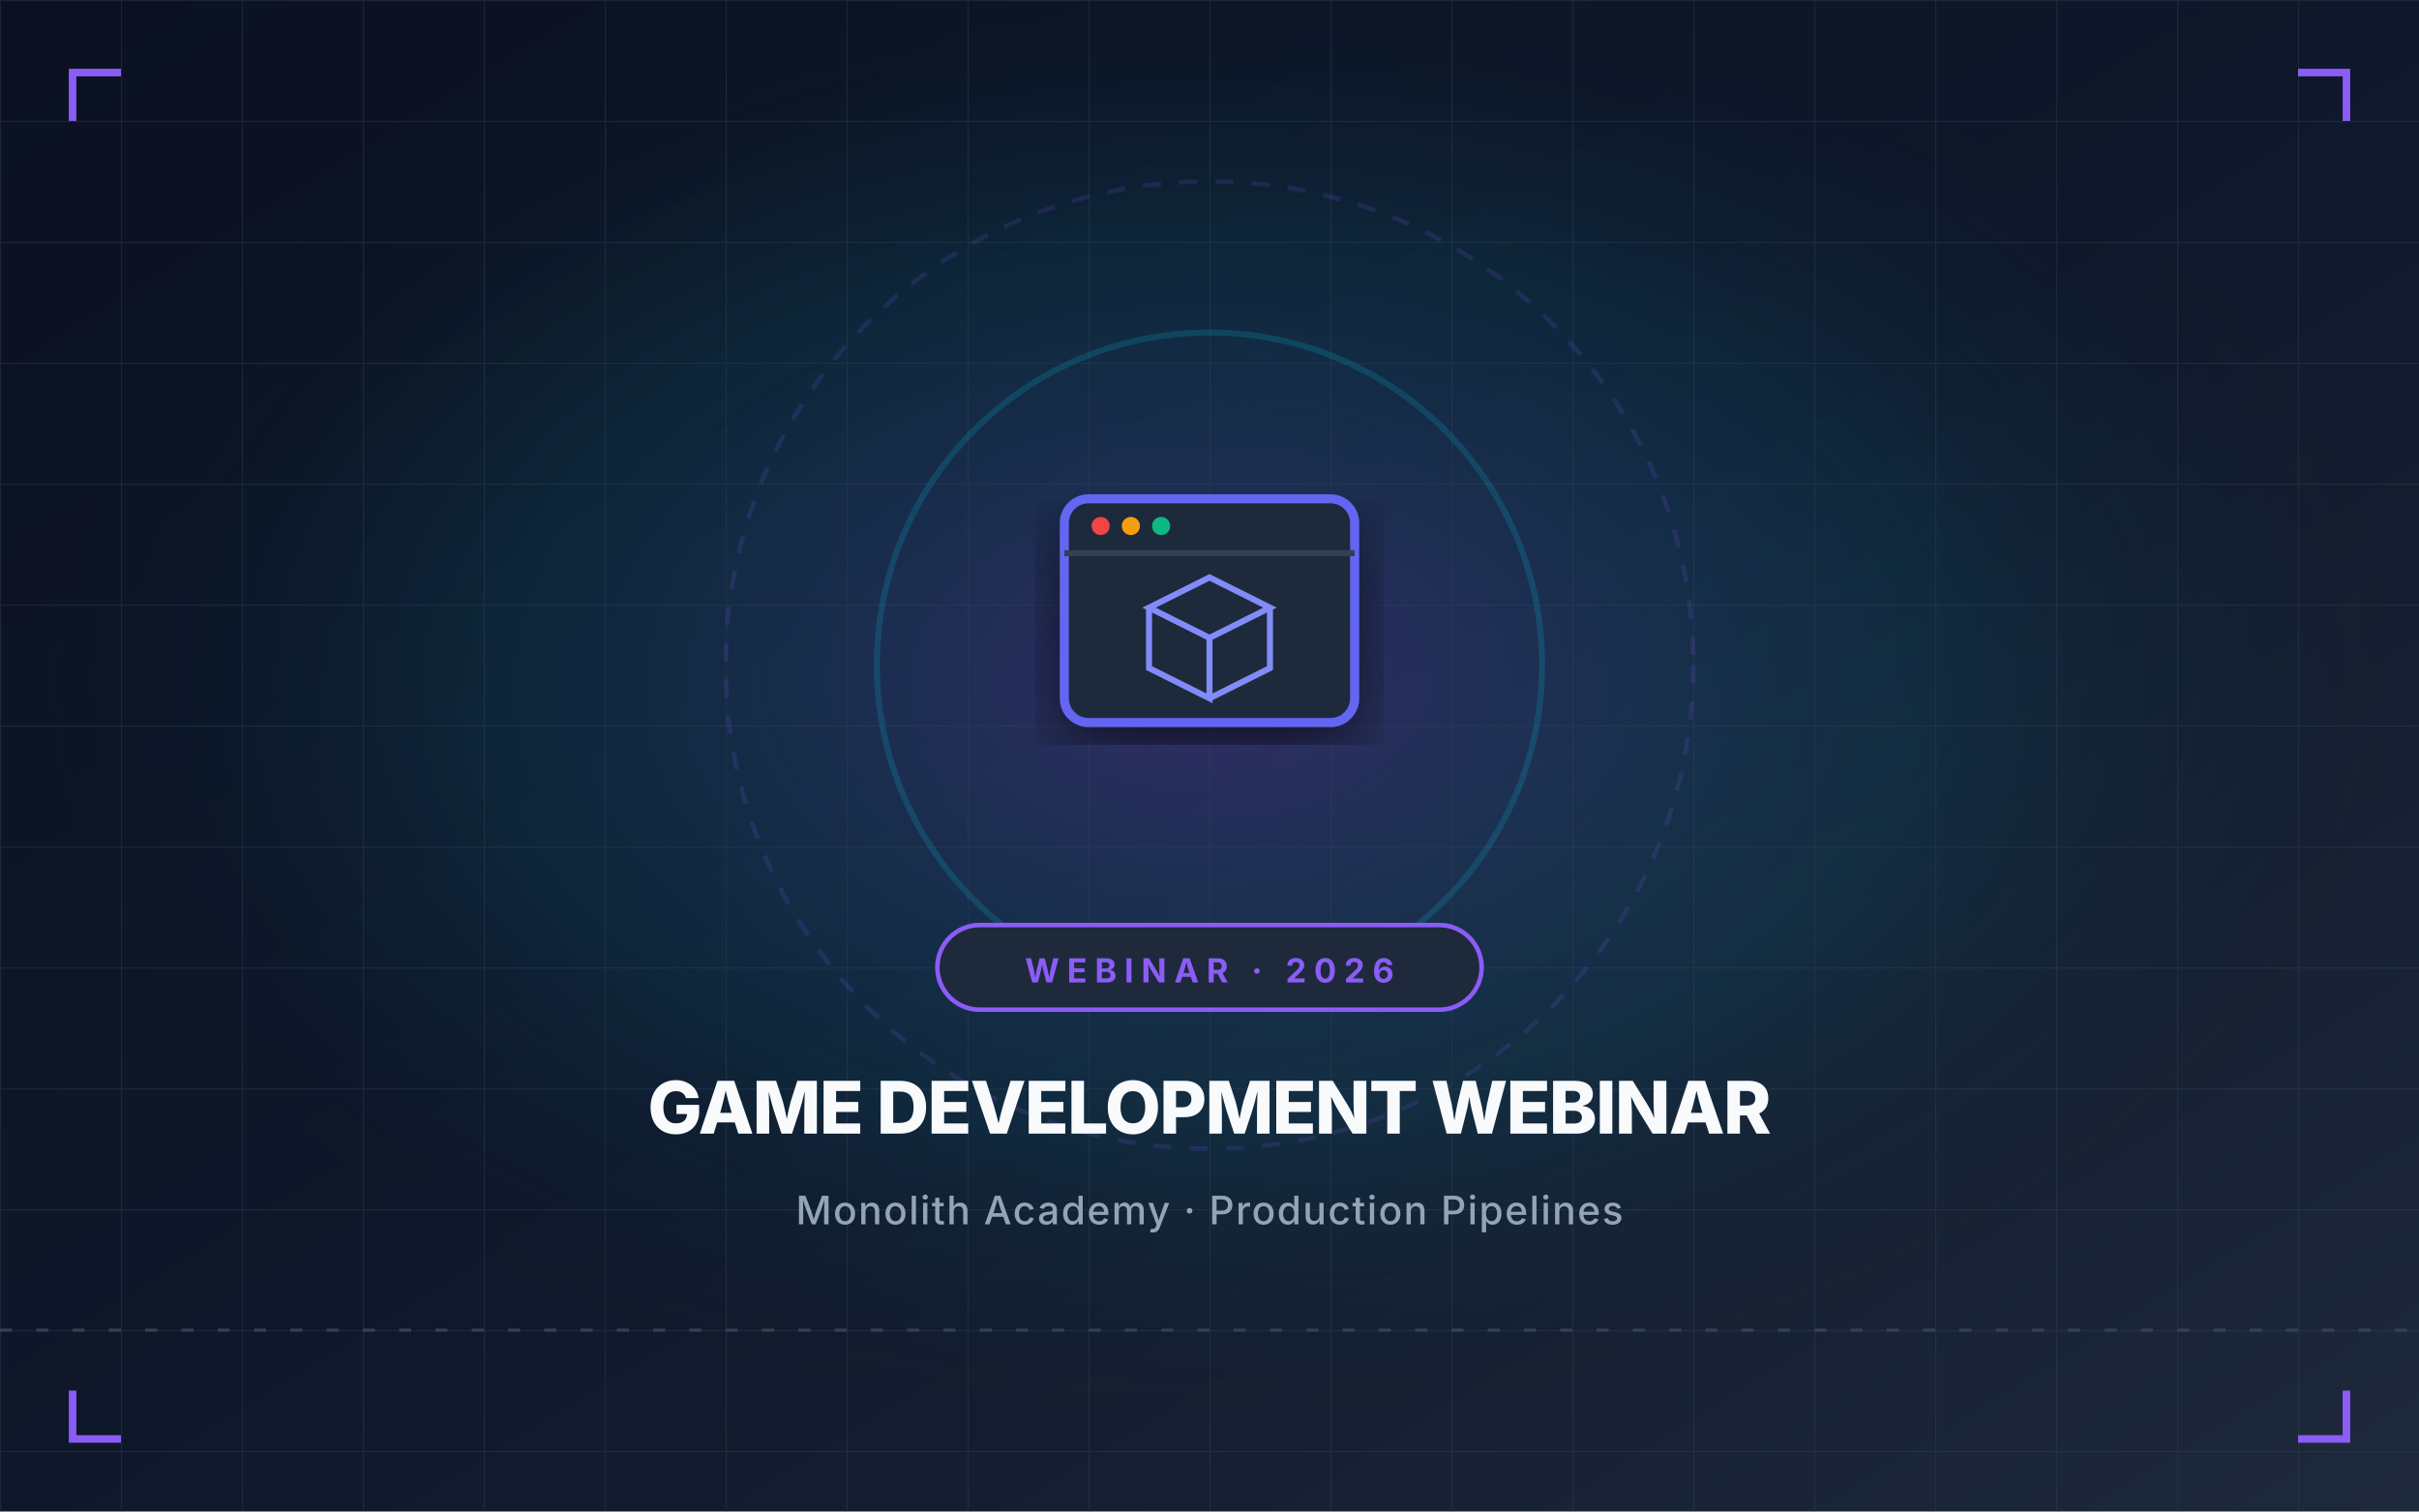
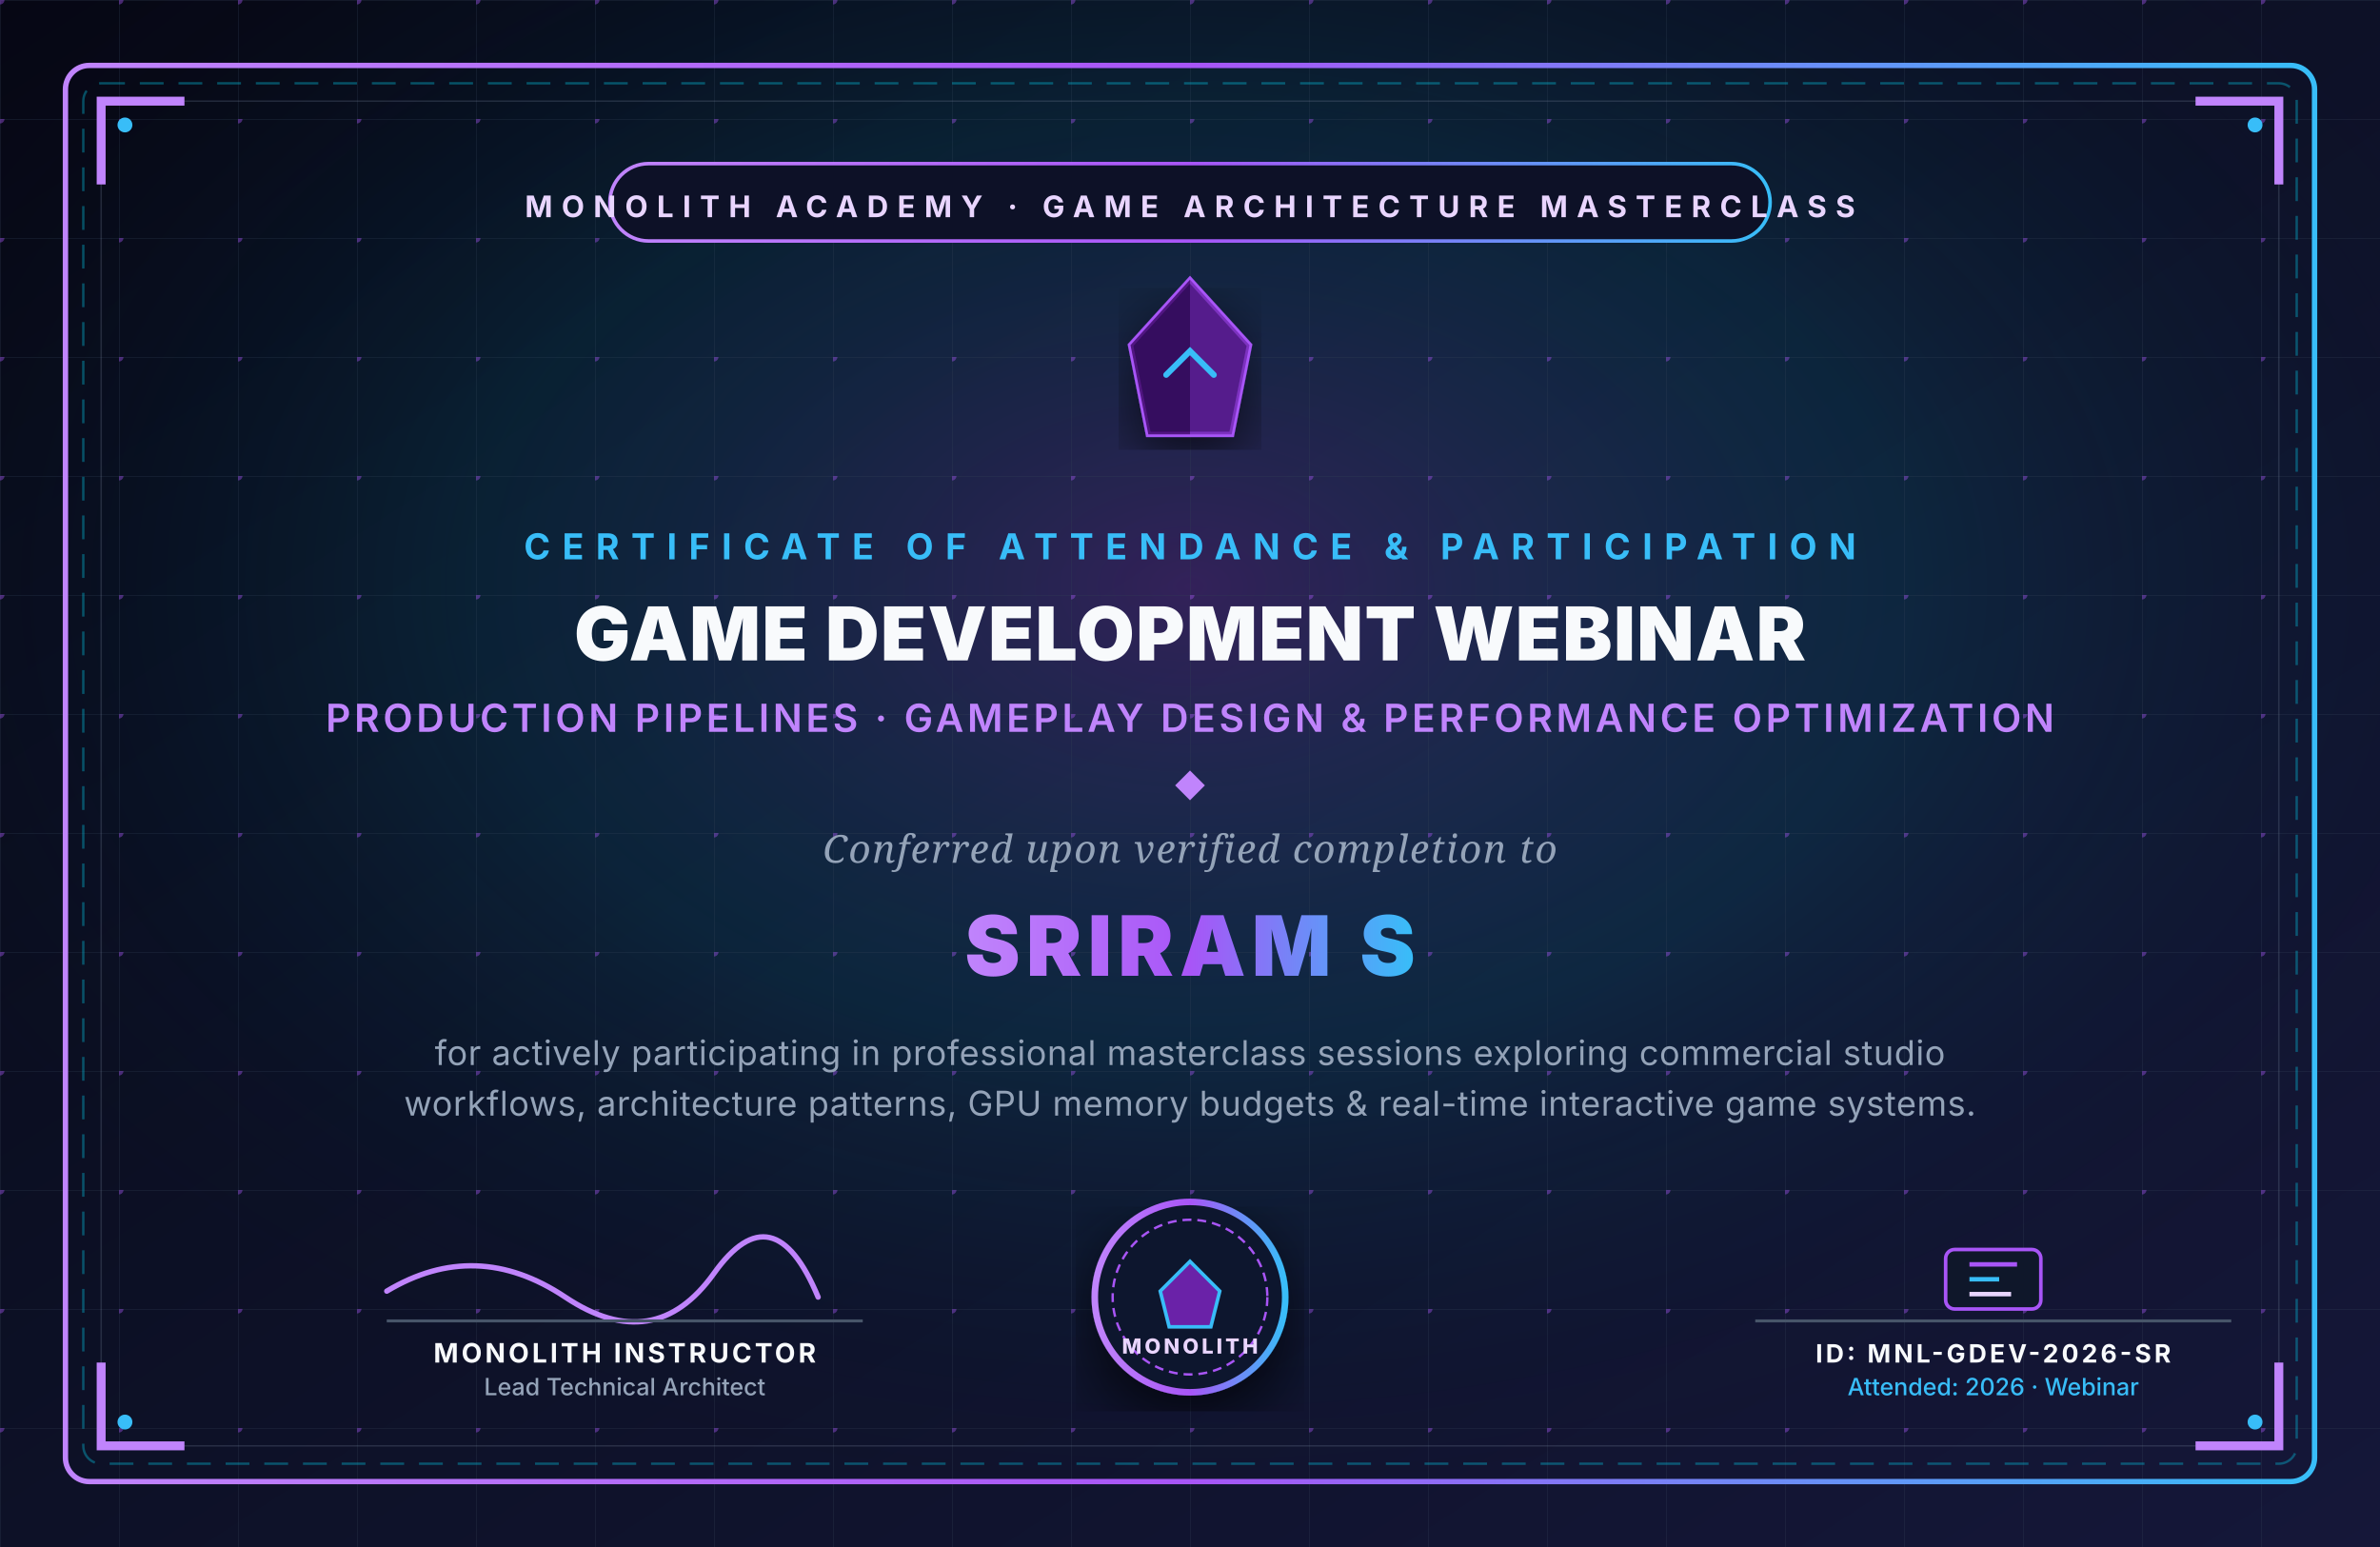
- <svg xmlns="http://www.w3.org/2000/svg" viewBox="0 0 800 500" width="100%" height="100%">
+ <svg xmlns="http://www.w3.org/2000/svg" viewBox="0 0 800 520" width="100%" height="100%">
  <defs>
-     <linearGradient id="bgGrad" x1="0%" y1="0%" x2="100%" y2="100%">
-       <stop offset="0%" stop-color="#0b1120" />
-       <stop offset="50%" stop-color="#0f172a" />
-       <stop offset="100%" stop-color="#1e293b" />
+     <linearGradient id="wb-bg" x1="0%" y1="0%" x2="100%" y2="100%">
+       <stop offset="0%" stop-color="#060714" />
+       <stop offset="50%" stop-color="#0d1127" />
+       <stop offset="100%" stop-color="#151739" />
    </linearGradient>
-     <radialGradient id="glow" cx="50%" cy="45%" r="50%">
-       <stop offset="0%" stop-color="#8b5cf6" stop-opacity="0.3" />
-       <stop offset="60%" stop-color="#06b6d4" stop-opacity="0.1" />
-       <stop offset="100%" stop-color="#0b1120" stop-opacity="0" />
+     <radialGradient id="wb-glow" cx="50%" cy="38%" r="60%">
+       <stop offset="0%" stop-color="#a855f7" stop-opacity="0.25" />
+       <stop offset="50%" stop-color="#06b6d4" stop-opacity="0.12" />
+       <stop offset="100%" stop-color="#060714" stop-opacity="0" />
    </radialGradient>
-     <pattern id="grid" width="40" height="40" patternUnits="userSpaceOnUse">
-       <path d="M 40 0 L 0 0 0 40" fill="none" stroke="#334155" stroke-width="0.75" stroke-opacity="0.4" />
+     <linearGradient id="wb-neon" x1="0%" y1="0%" x2="100%" y2="0%">
+       <stop offset="0%" stop-color="#c084fc" />
+       <stop offset="50%" stop-color="#a855f7" />
+       <stop offset="100%" stop-color="#38bdf8" />
+     </linearGradient>
+     <pattern id="wb-techgrid" width="40" height="40" patternUnits="userSpaceOnUse">
+       <path d="M 40 0 L 0 0 0 40" fill="none" stroke="#334155" stroke-width="0.6" stroke-opacity="0.3" />
+       <circle cx="0" cy="0" r="1.5" fill="#a855f7" fill-opacity="0.4" />
    </pattern>
-     <filter id="shadow" x="-10%" y="-10%" width="120%" height="120%">
-       <feDropShadow dx="0" dy="8" stdDeviation="12" flood-color="#000000" flood-opacity="0.6" />
+     <filter id="wb-shadow" x="-10%" y="-10%" width="120%" height="120%">
+       <feDropShadow dx="0" dy="8" stdDeviation="12" flood-color="#000000" flood-opacity="0.75" />
    </filter>
  </defs>
-   <rect width="800" height="500" fill="url(#bgGrad)" />
-   <rect width="800" height="500" fill="url(#glow)" />
-   <rect width="800" height="500" fill="url(#grid)" />
-   <line x1="0" y1="440" x2="800" y2="440" stroke="#334155" stroke-width="1" stroke-dasharray="4,8" />
-   <circle cx="400" cy="220" r="160" fill="none" stroke="#8b5cf6" stroke-opacity="0.15" stroke-width="1.5" stroke-dasharray="6,6" />
-   <circle cx="400" cy="220" r="110" fill="none" stroke="#06b6d4" stroke-opacity="0.2" stroke-width="2" />
-   <g transform="translate(400, 205)" filter="url(#shadow)">
-     <g transform="translate(-48, -40)">
-       <rect x="0" y="0" width="96" height="74" rx="8" fill="#1e293b" stroke="#6366f1" stroke-width="3" />
-       <line x1="0" y1="18" x2="96" y2="18" stroke="#334155" stroke-width="2" />
-       <circle cx="12" cy="9" r="3" fill="#ef4444" />
-       <circle cx="22" cy="9" r="3" fill="#f59e0b" />
-       <circle cx="32" cy="9" r="3" fill="#10b981" />
-       <path d="M 48 26 L 68 36 L 48 46 L 28 36 Z" fill="none" stroke="#818cf8" stroke-width="2" />
-       <path d="M 28 36 L 28 56 L 48 66 L 48 46" fill="none" stroke="#818cf8" stroke-width="2" />
-       <path d="M 68 36 L 68 56 L 48 66" fill="none" stroke="#818cf8" stroke-width="2" />
+   <rect width="800" height="520" fill="url(#wb-bg)" />
+   <rect width="800" height="520" fill="url(#wb-glow)" />
+   <rect width="800" height="520" fill="url(#wb-techgrid)" />
+   <rect x="22" y="22" width="756" height="476" rx="8" fill="none" stroke="url(#wb-neon)" stroke-width="1.8" />
+   <rect x="28" y="28" width="744" height="464" rx="6" fill="none" stroke="#06b6d4" stroke-width="0.8" stroke-opacity="0.4" stroke-dasharray="8,5" />
+   <rect x="34" y="34" width="732" height="452" rx="4" fill="none" stroke="#64748b" stroke-width="0.5" stroke-opacity="0.3" />
+   <g transform="translate(34, 34)">
+     <path d="M 0 28 L 0 0 L 28 0" fill="none" stroke="#c084fc" stroke-width="3" />
+     <circle cx="8" cy="8" r="2.5" fill="#38bdf8" />
+   </g>
+   <g transform="translate(766, 34)">
+     <path d="M 0 28 L 0 0 L -28 0" fill="none" stroke="#c084fc" stroke-width="3" />
+     <circle cx="-8" cy="8" r="2.5" fill="#38bdf8" />
+   </g>
+   <g transform="translate(34, 486)">
+     <path d="M 0 -28 L 0 0 L 28 0" fill="none" stroke="#c084fc" stroke-width="3" />
+     <circle cx="8" cy="-8" r="2.5" fill="#38bdf8" />
+   </g>
+   <g transform="translate(766, 486)">
+     <path d="M 0 -28 L 0 0 L -28 0" fill="none" stroke="#c084fc" stroke-width="3" />
+     <circle cx="-8" cy="-8" r="2.5" fill="#38bdf8" />
+   </g>
+   <g transform="translate(400, 68)" text-anchor="middle">
+     <rect x="-195" y="-13" width="390" height="26" rx="13" fill="#0d1127" stroke="url(#wb-neon)" stroke-width="1.2" />
+     <text x="0" y="5" font-family="'Inter', -apple-system, sans-serif" font-size="10" font-weight="700" fill="#e9d5ff" letter-spacing="3">
+       MONOLITH ACADEMY · GAME ARCHITECTURE MASTERCLASS
+     </text>
+   </g>
+   <g transform="translate(400, 122)" filter="url(#wb-shadow)">
+     <polygon points="0,-28 20,-6 14,24 -14,24 -20,-6" fill="#1e1b4b" stroke="#a855f7" stroke-width="1.8" />
+     <polygon points="0,-28 0,24 14,24 20,-6" fill="#6b21a8" fill-opacity="0.7" />
+     <polygon points="0,-28 0,24 -14,24 -20,-6" fill="#3b0764" fill-opacity="0.8" />
+     <polyline points="-8,4 0,-4 8,4" fill="none" stroke="#38bdf8" stroke-width="2" stroke-linecap="round" />
+   </g>
+   <text x="400" y="188" font-family="'Inter', -apple-system, sans-serif" font-size="12" font-weight="700" fill="#38bdf8" text-anchor="middle" letter-spacing="4">
+     CERTIFICATE OF ATTENDANCE &amp; PARTICIPATION
+   </text>
+   <text x="400" y="222" font-family="'Inter', -apple-system, sans-serif" font-size="25" font-weight="900" fill="#f8fafc" text-anchor="middle" letter-spacing="0.5">
+     GAME DEVELOPMENT WEBINAR
+   </text>
+   <text x="400" y="246" font-family="'Inter', -apple-system, sans-serif" font-size="13" font-weight="600" fill="#c084fc" text-anchor="middle" letter-spacing="1.2">
+     PRODUCTION PIPELINES · GAMEPLAY DESIGN &amp; PERFORMANCE OPTIMIZATION
+   </text>
+   <g transform="translate(400, 264)">
+     <line x1="-220" y1="0" x2="-20" y2="0" stroke="url(#wb-neon)" stroke-width="1" stroke-opacity="0.6" />
+     <polygon points="0,-5 5,0 0,5 -5,0" fill="#c084fc" />
+     <line x1="20" y1="0" x2="220" y2="0" stroke="url(#wb-neon)" stroke-width="1" stroke-opacity="0.6" />
+   </g>
+   <text x="400" y="290" font-family="'Georgia', serif" font-size="13" font-style="italic" fill="#94a3b8" text-anchor="middle" letter-spacing="0.5">
+     Conferred upon verified completion to
+   </text>
+   <text x="400" y="328" font-family="'Inter', -apple-system, sans-serif" font-size="28" font-weight="900" fill="url(#wb-neon)" text-anchor="middle" letter-spacing="2">
+     SRIRAM S
+   </text>
+   <text x="400" y="358" font-family="'Inter', -apple-system, sans-serif" font-size="11.5" font-weight="400" fill="#94a3b8" text-anchor="middle" letter-spacing="0.2">
+     for actively participating in professional masterclass sessions exploring commercial studio
+   </text>
+   <text x="400" y="375" font-family="'Inter', -apple-system, sans-serif" font-size="11.5" font-weight="400" fill="#94a3b8" text-anchor="middle" letter-spacing="0.2">
+     workflows, architecture patterns, GPU memory budgets &amp; real-time interactive game systems.
+   </text>
+   <g transform="translate(130, 420)">
+     <path d="M 0 14 Q 30 -4, 60 16 T 110 8 T 145 16" fill="none" stroke="#c084fc" stroke-width="1.8" stroke-linecap="round" />
+     <line x1="0" y1="24" x2="160" y2="24" stroke="#475569" stroke-width="1" />
+     <text x="80" y="38" font-family="'Inter', -apple-system, sans-serif" font-size="9" font-weight="700" fill="#f8fafc" text-anchor="middle" letter-spacing="1">MONOLITH INSTRUCTOR</text>
+     <text x="80" y="49" font-family="'Inter', -apple-system, sans-serif" font-size="8" font-weight="500" fill="#94a3b8" text-anchor="middle">Lead Technical Architect</text>
+   </g>
+   <g transform="translate(400, 436)" filter="url(#wb-shadow)">
+     <circle cx="0" cy="0" r="32" fill="#11162d" stroke="url(#wb-neon)" stroke-width="2.2" />
+     <circle cx="0" cy="0" r="26" fill="none" stroke="#a855f7" stroke-width="0.8" stroke-dasharray="3,2" />
+     <polygon points="0,-12 10,-2 7,10 -7,10 -10,-2" fill="#6b21a8" stroke="#38bdf8" stroke-width="1.2" />
+     <text x="0" y="19" font-family="'Inter', sans-serif" font-size="7" font-weight="800" fill="#e9d5ff" text-anchor="middle" letter-spacing="1">MONOLITH</text>
+   </g>
+   <g transform="translate(670, 420)" text-anchor="middle">
+     <g transform="translate(-16, 0)">
+       <rect x="0" y="0" width="32" height="20" rx="3" fill="#0f172a" stroke="#a855f7" stroke-width="1.2" />
+       <line x1="8" y1="5" x2="24" y2="5" stroke="#a855f7" stroke-width="1.5" />
+       <line x1="8" y1="10" x2="18" y2="10" stroke="#38bdf8" stroke-width="1.5" />
+       <line x1="8" y1="15" x2="22" y2="15" stroke="#e9d5ff" stroke-width="1.5" />
    </g>
+     <line x1="-80" y1="24" x2="80" y2="24" stroke="#475569" stroke-width="1" />
+     <text x="0" y="38" font-family="'Inter', -apple-system, sans-serif" font-size="8.5" font-weight="700" fill="#f8fafc" letter-spacing="1">ID: MNL-GDEV-2026-SR</text>
+     <text x="0" y="49" font-family="'Inter', -apple-system, sans-serif" font-size="8" font-weight="500" fill="#38bdf8">Attended: 2026 · Webinar</text>
  </g>
-   <g transform="translate(400, 320)">
-     <rect x="-90" y="-14" width="180" height="28" rx="14" fill="#1e293b" stroke="#8b5cf6" stroke-width="1.5" />
-     <text x="0" y="5" font-family="'Inter', -apple-system, sans-serif" font-size="11" font-weight="700" fill="#8b5cf6" text-anchor="middle" letter-spacing="2.5">WEBINAR · 2026</text>
-   </g>
-   <text x="400" y="375" font-family="'Inter', -apple-system, sans-serif" font-size="24" font-weight="800" fill="#f8fafc" text-anchor="middle" letter-spacing="-0.5">GAME DEVELOPMENT WEBINAR</text>
-   <text x="400" y="405" font-family="'Inter', -apple-system, sans-serif" font-size="13" font-weight="500" fill="#94a3b8" text-anchor="middle" letter-spacing="0.5">Monolith Academy · Production Pipelines</text>
-   <path d="M 24 40 L 24 24 L 40 24" fill="none" stroke="#8b5cf6" stroke-width="2.5" />
-   <path d="M 776 40 L 776 24 L 760 24" fill="none" stroke="#8b5cf6" stroke-width="2.5" />
-   <path d="M 24 460 L 24 476 L 40 476" fill="none" stroke="#8b5cf6" stroke-width="2.5" />
-   <path d="M 776 460 L 776 476 L 760 476" fill="none" stroke="#8b5cf6" stroke-width="2.5" />
</svg>
